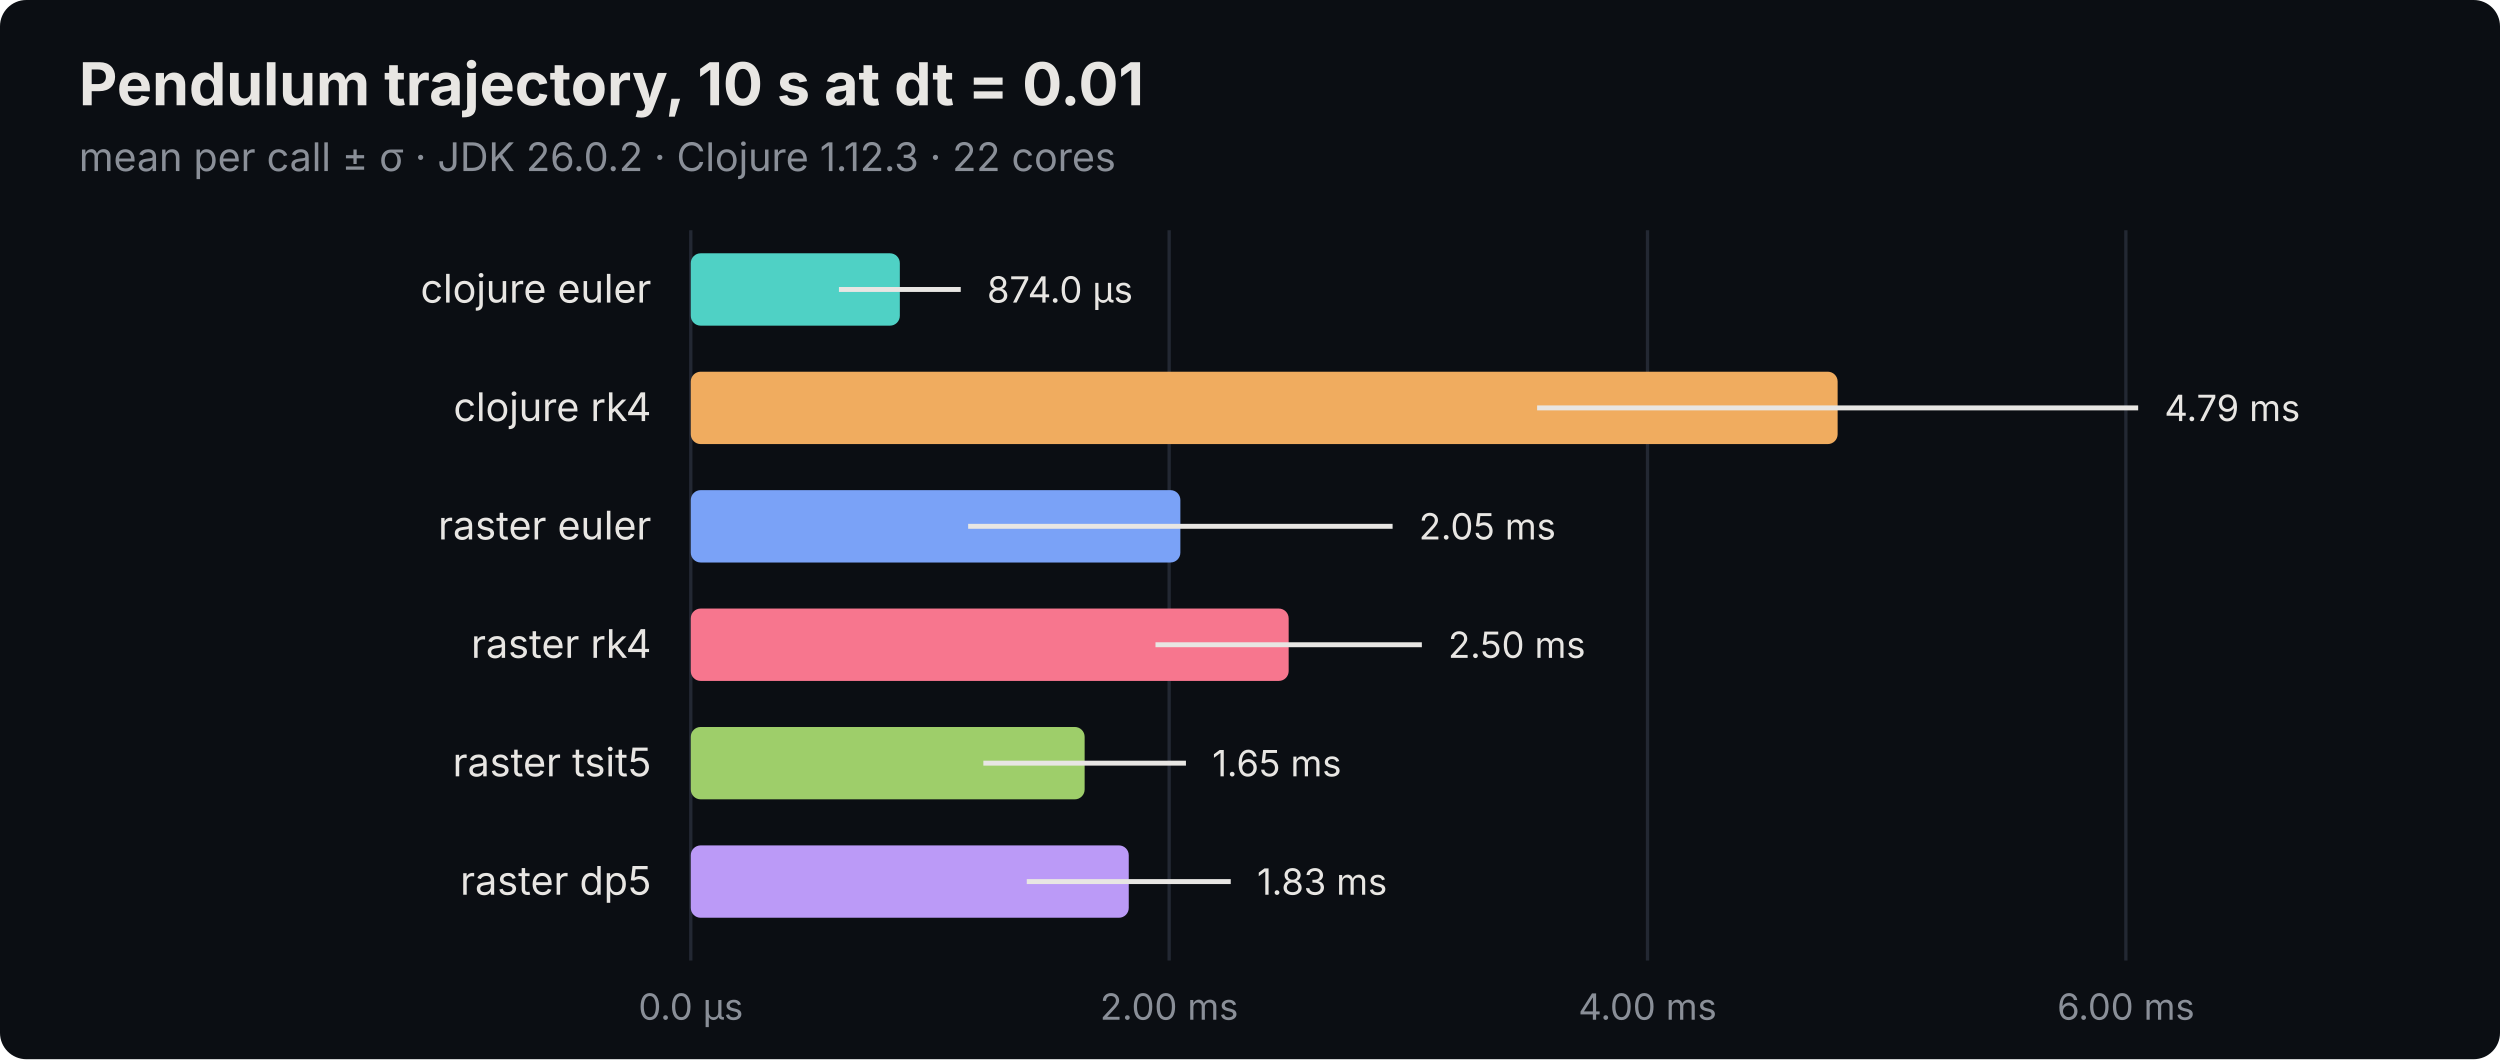
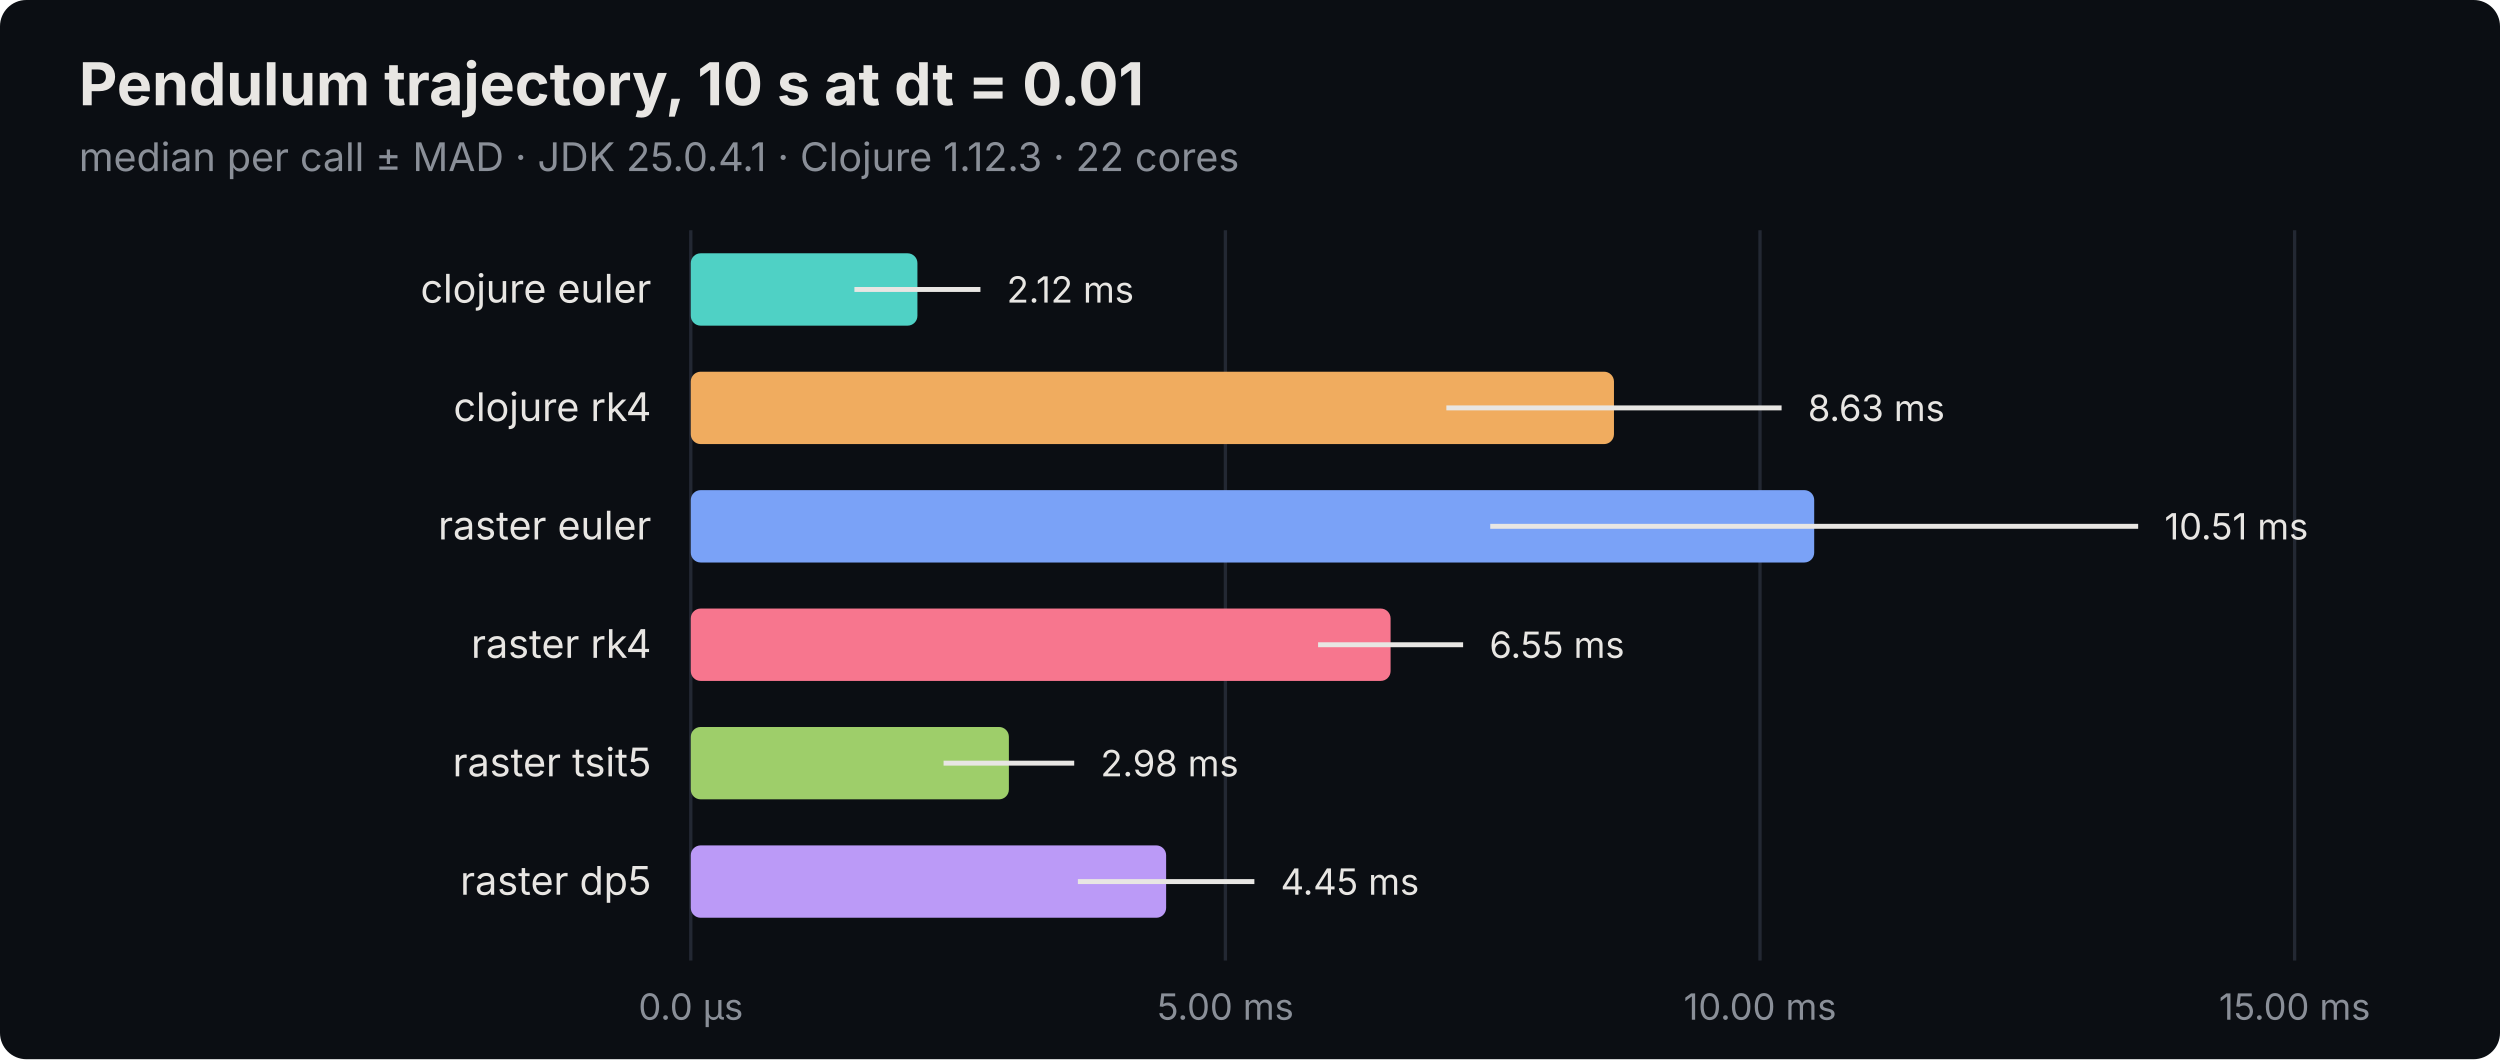
<svg xmlns="http://www.w3.org/2000/svg" font-family="system-ui, -apple-system, Segoe UI, sans-serif" height="322" viewBox="0 0 760 322" width="760">
  <rect fill="#0b0e13" height="322" rx="8" width="760" x="0" y="0" />
  <text fill="#e8e6e3" font-size="18" font-weight="700" x="24" y="32">Pendulum trajectory, 10 s at dt = 0.01</text>
-   <text fill="#8a8f98" font-size="12" x="24" y="52">mean per call ± σ · JDK 26.0.2 · Clojure 1.12.3 · 22 cores</text>
+   <text fill="#8a8f98" font-size="12" x="24" y="52">median per call ± MAD · JDK 25.0.4.1 · Clojure 1.12.3 · 22 cores</text>
  <g>
    <line stroke="#232833" x1="210.0" x2="210.0" y1="70" y2="292" />
    <text fill="#8a8f98" font-size="11" text-anchor="middle" x="210.0" y="310">0.0 µs</text>
  </g>
  <g>
-     <line stroke="#232833" x1="355.422" x2="355.422" y1="70" y2="292" />
-     <text fill="#8a8f98" font-size="11" text-anchor="middle" x="355.422" y="310">2.00 ms</text>
+     <line stroke="#232833" x1="372.521" x2="372.521" y1="70" y2="292" />
+     <text fill="#8a8f98" font-size="11" text-anchor="middle" x="372.521" y="310">5.00 ms</text>
  </g>
  <g>
-     <line stroke="#232833" x1="500.843" x2="500.843" y1="70" y2="292" />
-     <text fill="#8a8f98" font-size="11" text-anchor="middle" x="500.843" y="310">4.00 ms</text>
+     <line stroke="#232833" x1="535.042" x2="535.042" y1="70" y2="292" />
+     <text fill="#8a8f98" font-size="11" text-anchor="middle" x="535.042" y="310">10.00 ms</text>
  </g>
  <g>
-     <line stroke="#232833" x1="646.265" x2="646.265" y1="70" y2="292" />
-     <text fill="#8a8f98" font-size="11" text-anchor="middle" x="646.265" y="310">6.00 ms</text>
+     <line stroke="#232833" x1="697.564" x2="697.564" y1="70" y2="292" />
+     <text fill="#8a8f98" font-size="11" text-anchor="middle" x="697.564" y="310">15.00 ms</text>
  </g>
  <g>
    <text fill="#e8e6e3" font-size="12" text-anchor="end" x="198" y="92">clojure euler</text>
-     <rect fill="#4fd1c5" height="22" rx="3" width="63.551" x="210" y="77" />
-     <line stroke="#e8e6e3" stroke-width="1.5" x1="255.035" x2="292.067" y1="88" y2="88" />
-     <text fill="#e8e6e3" font-size="11" x="300.067" y="92">874.0 µs</text>
+     <rect fill="#4fd1c5" height="22" rx="3" width="68.896" x="210" y="77" />
+     <line stroke="#e8e6e3" stroke-width="1.5" x1="259.74" x2="298.052" y1="88" y2="88" />
+     <text fill="#e8e6e3" font-size="11" x="306.052" y="92">2.12 ms</text>
  </g>
  <g>
    <text fill="#e8e6e3" font-size="12" text-anchor="end" x="198" y="128">clojure rk4</text>
-     <rect fill="#f0ac5f" height="22" rx="3" width="348.641" x="210" y="113" />
-     <line stroke="#e8e6e3" stroke-width="1.5" x1="467.282" x2="650.0" y1="124" y2="124" />
-     <text fill="#e8e6e3" font-size="11" x="658.0" y="128">4.79 ms</text>
+     <rect fill="#f0ac5f" height="22" rx="3" width="280.647" x="210" y="113" />
+     <line stroke="#e8e6e3" stroke-width="1.5" x1="439.693" x2="541.602" y1="124" y2="124" />
+     <text fill="#e8e6e3" font-size="11" x="549.602" y="128">8.63 ms</text>
  </g>
  <g>
    <text fill="#e8e6e3" font-size="12" text-anchor="end" x="198" y="164">raster euler</text>
-     <rect fill="#7aa2f7" height="22" rx="3" width="148.832" x="210" y="149" />
-     <line stroke="#e8e6e3" stroke-width="1.5" x1="294.316" x2="423.347" y1="160" y2="160" />
-     <text fill="#e8e6e3" font-size="11" x="431.347" y="164">2.05 ms</text>
+     <rect fill="#7aa2f7" height="22" rx="3" width="341.516" x="210" y="149" />
+     <line stroke="#e8e6e3" stroke-width="1.5" x1="453.031" x2="650.0" y1="160" y2="160" />
+     <text fill="#e8e6e3" font-size="11" x="658.0" y="164">10.51 ms</text>
  </g>
  <g>
    <text fill="#e8e6e3" font-size="12" text-anchor="end" x="198" y="200">raster rk4</text>
-     <rect fill="#f7768e" height="22" rx="3" width="181.755" x="210" y="185" />
-     <line stroke="#e8e6e3" stroke-width="1.5" x1="351.266" x2="432.244" y1="196" y2="196" />
-     <text fill="#e8e6e3" font-size="11" x="440.244" y="200">2.50 ms</text>
+     <rect fill="#f7768e" height="22" rx="3" width="212.741" x="210" y="185" />
+     <line stroke="#e8e6e3" stroke-width="1.5" x1="400.697" x2="444.784" y1="196" y2="196" />
+     <text fill="#e8e6e3" font-size="11" x="452.784" y="200">6.55 ms</text>
  </g>
  <g>
    <text fill="#e8e6e3" font-size="12" text-anchor="end" x="198" y="236">raster tsit5</text>
-     <rect fill="#9ece6a" height="22" rx="3" width="119.732" x="210" y="221" />
-     <line stroke="#e8e6e3" stroke-width="1.5" x1="298.939" x2="360.526" y1="232" y2="232" />
-     <text fill="#e8e6e3" font-size="11" x="368.526" y="236">1.65 ms</text>
+     <rect fill="#9ece6a" height="22" rx="3" width="96.702" x="210" y="221" />
+     <line stroke="#e8e6e3" stroke-width="1.5" x1="286.845" x2="326.559" y1="232" y2="232" />
+     <text fill="#e8e6e3" font-size="11" x="334.559" y="236">2.98 ms</text>
  </g>
  <g>
    <text fill="#e8e6e3" font-size="12" text-anchor="end" x="198" y="272">raster dp5</text>
-     <rect fill="#bb9af7" height="22" rx="3" width="133.144" x="210" y="257" />
-     <line stroke="#e8e6e3" stroke-width="1.5" x1="312.141" x2="374.147" y1="268" y2="268" />
-     <text fill="#e8e6e3" font-size="11" x="382.147" y="272">1.83 ms</text>
+     <rect fill="#bb9af7" height="22" rx="3" width="144.502" x="210" y="257" />
+     <line stroke="#e8e6e3" stroke-width="1.5" x1="327.676" x2="381.329" y1="268" y2="268" />
+     <text fill="#e8e6e3" font-size="11" x="389.329" y="272">4.45 ms</text>
  </g>
</svg>
